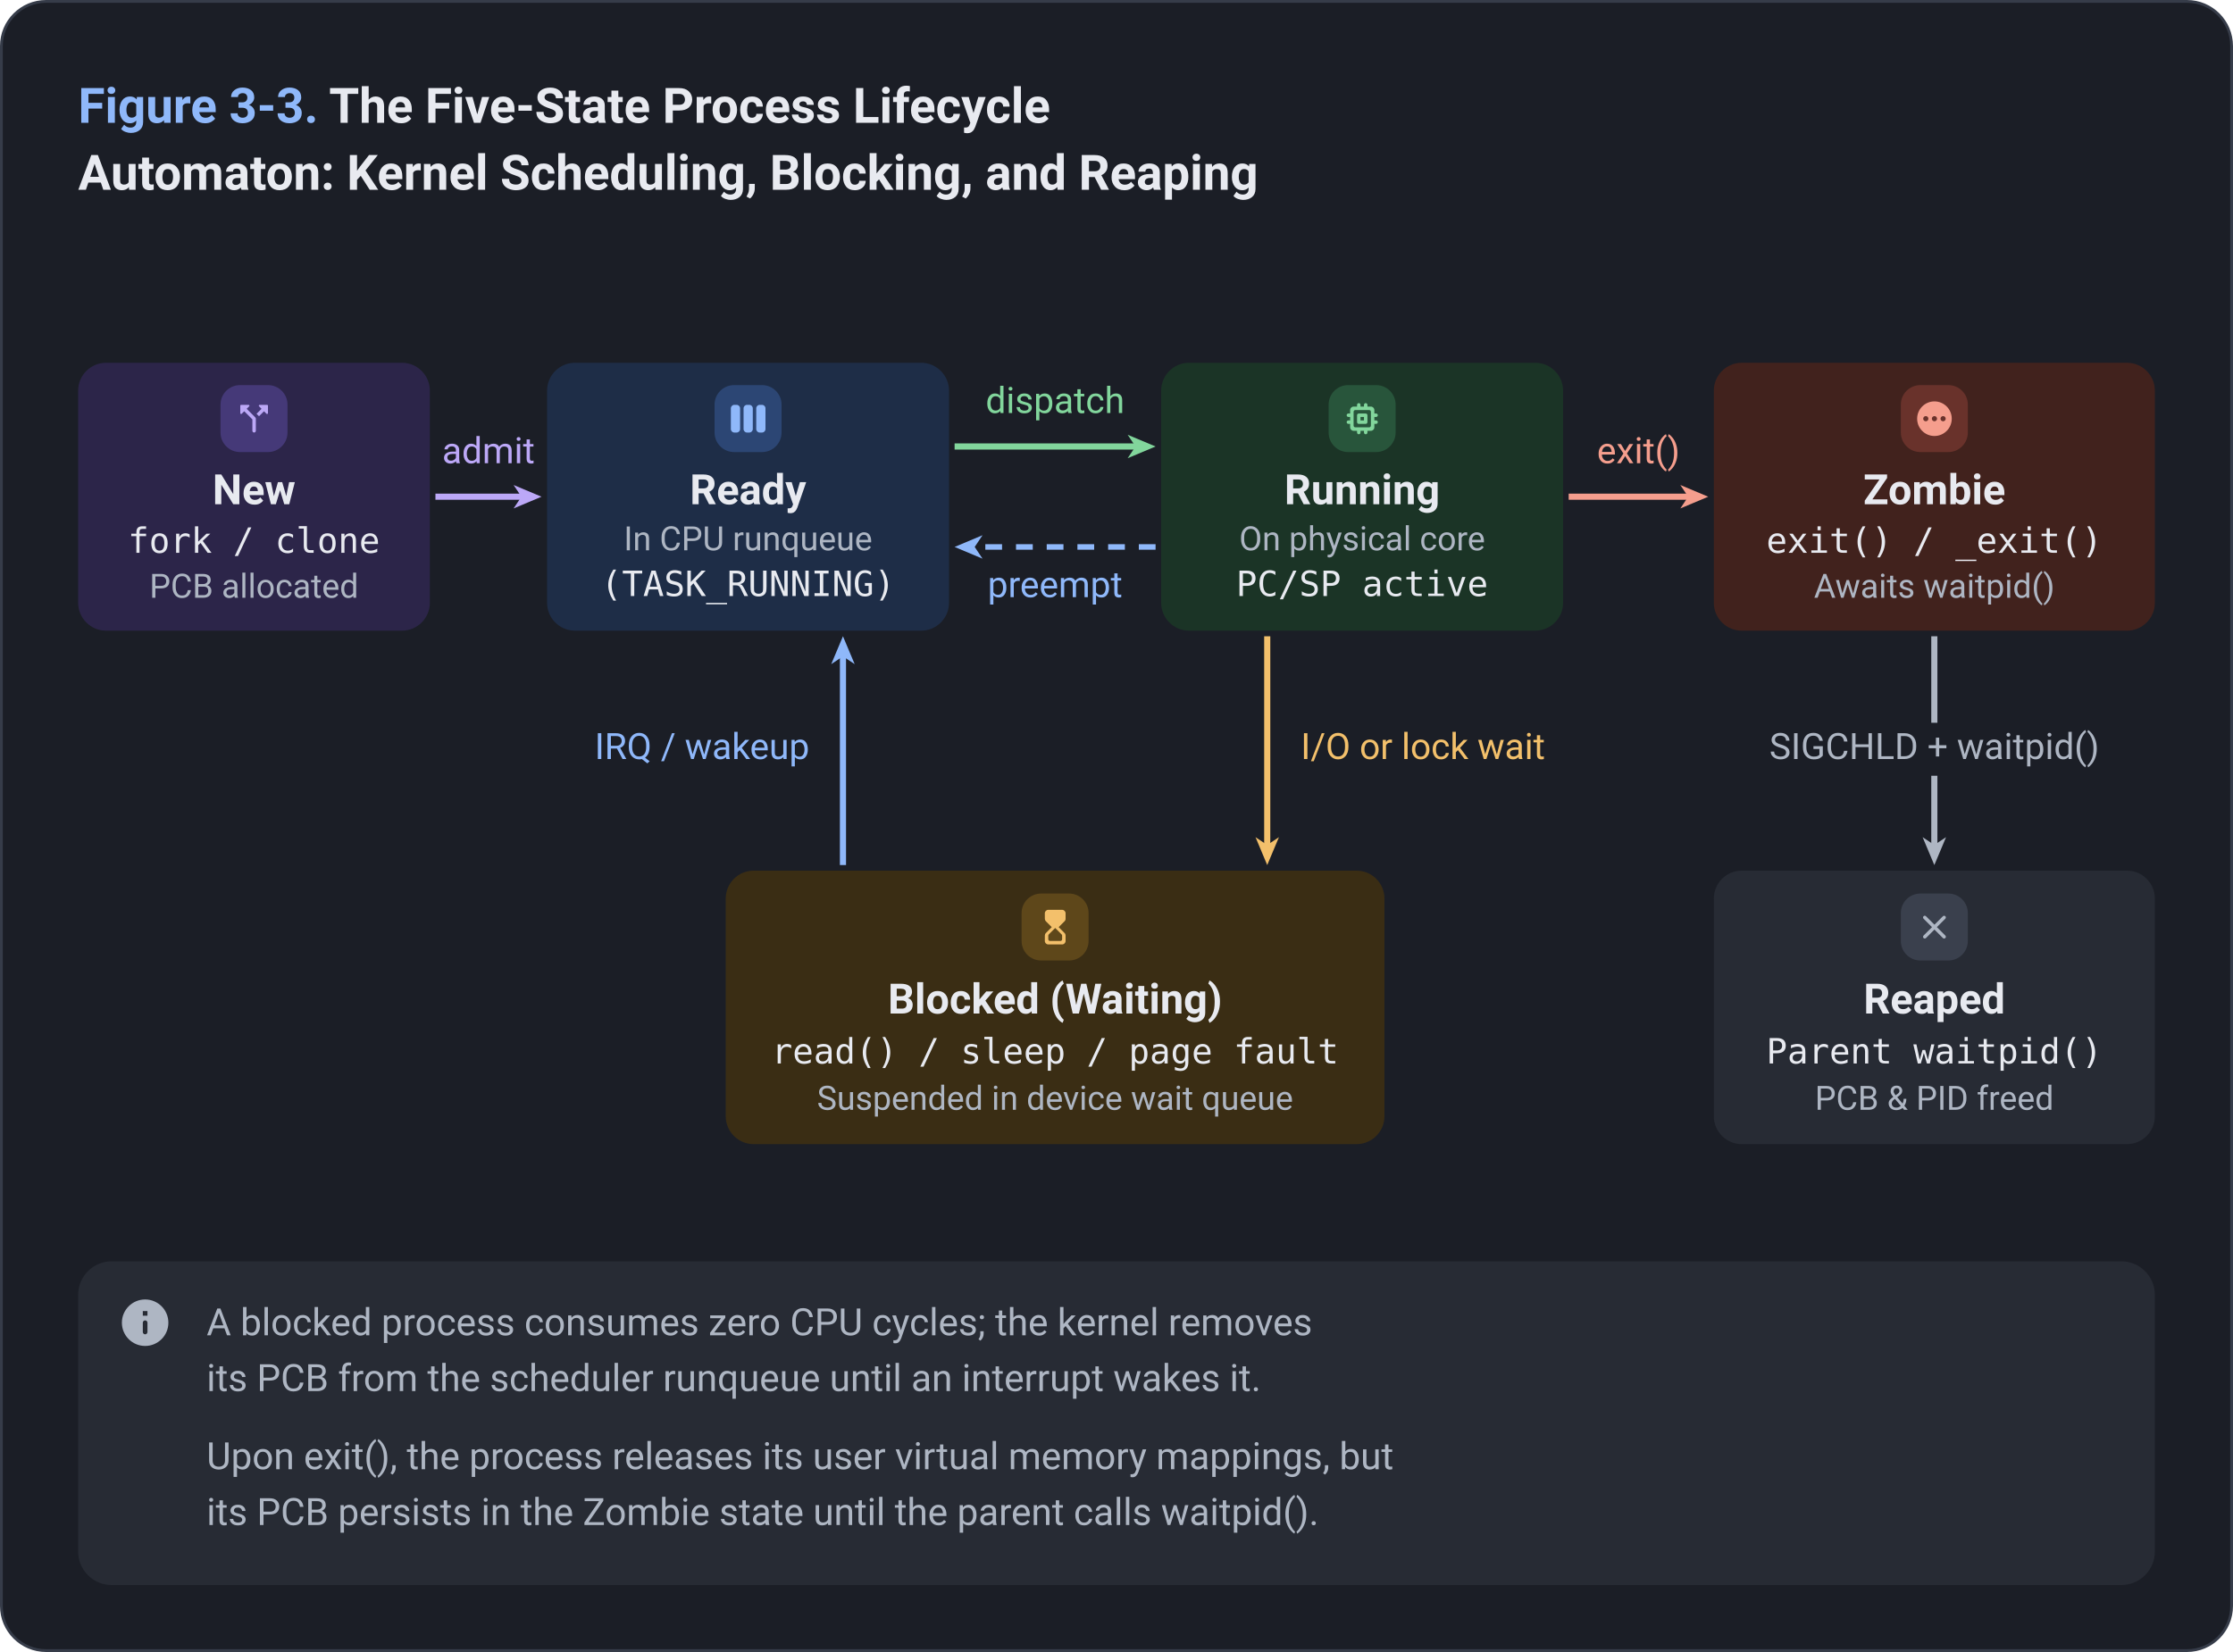
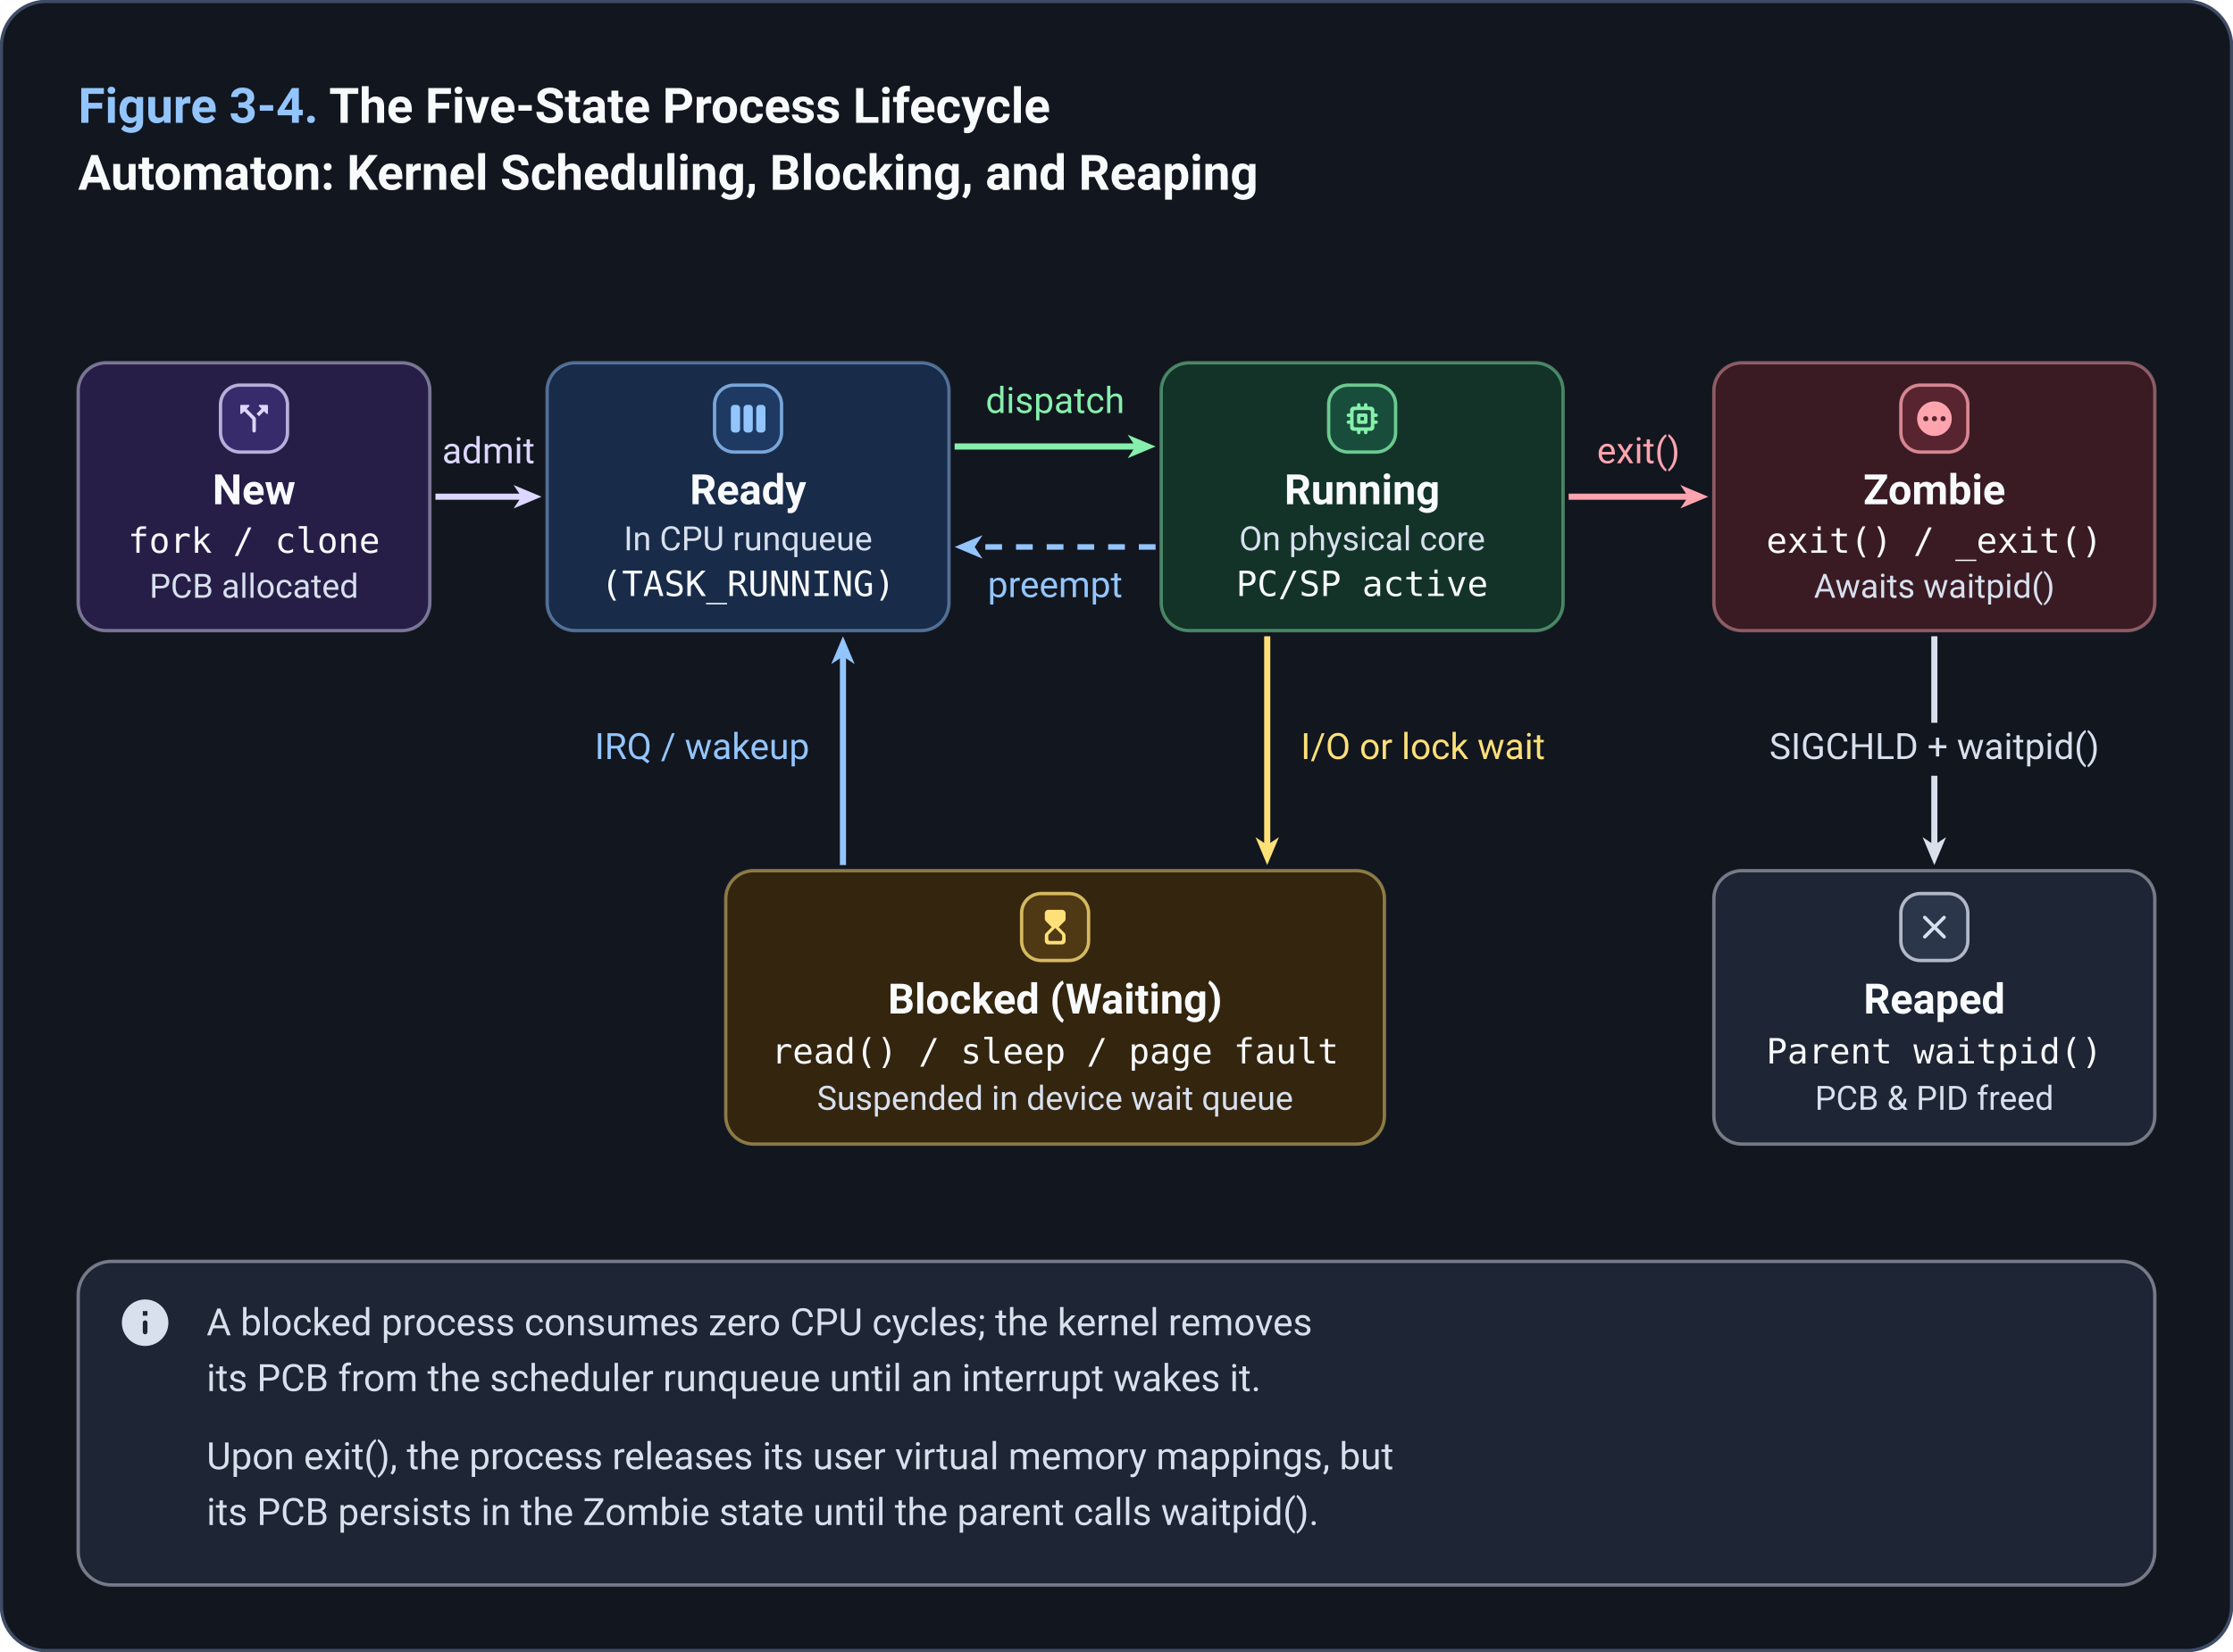
<svg xmlns="http://www.w3.org/2000/svg" viewBox="0 0 800 592" width="800" height="592">
  <style>
-     text { font-family: -apple-system, BlinkMacSystemFont, "Segoe UI", Roboto, "Helvetica Neue", Arial, sans-serif; fill: #E8EAF0; }
-     .paper { fill: #1B1E26; }
-     .frame { fill: #1B1E26; stroke: #363C49; stroke-width: 1; }
-     .card { fill: #2B303B; }
-     .hair { stroke: #363C49; stroke-width: 1.2; fill: none; }
-     .muted { fill: #AEB6C3; }
-     .ink { fill: #E8EAF0; }
+     text { font-family: -apple-system, BlinkMacSystemFont, "Segoe UI", Roboto, "Helvetica Neue", Arial, sans-serif; fill: #F8FAFC; }
+     .paper { fill: #12161F; }
+     .frame { fill: #12161F; stroke: #3E4C66; stroke-width: 1.2; }
+     .card { fill: #1E2636; stroke: #4E6080; stroke-width: 1; }
+     .hair { stroke: #3E4C66; stroke-width: 1.2; fill: none; }
+     .muted { fill: #D8E0EE; }
+     .ink { fill: #F8FAFC; }
    .title { font-size: 17.5px; font-weight: 650; }
    .head { font-size: 15.5px; font-weight: 650; }
    .name { font-size: 15px; font-weight: 650; }
    .body { font-size: 13.5px; }
    .sub { font-size: 13px; }
    .mono { font-size: 12.5px; font-family: "SF Mono", SFMono-Regular, ui-monospace, Menlo, Consolas, monospace; }
    .monob { font-size: 12.5px; font-weight: 650; font-family: "SF Mono", SFMono-Regular, ui-monospace, Menlo, Consolas, monospace; }
    .small { font-size: 12px; }
    .note { font-size: 13.5px; }
    .noteb { font-size: 13.5px; font-weight: 650; }
-     .sub, .small, .note { fill: #AEB6C3; }
-     .c-blue { fill: #1E2D47; }
-     .m-blue { fill: #2C4674; }
-     .a-blue { fill: #8FB8FA; }
-     .t-blue { fill: #8FB8FA; }
-     .w-blue { stroke: #8FB8FA; fill: none; stroke-linecap: butt; stroke-linejoin: round; }
-     .o-blue { stroke: #8FB8FA; fill: none; stroke-width: 1.5; }
-     .h-blue { stroke: #8FB8FA; stroke-width: 1.4; }
-     .c-green { fill: #1B3426; }
-     .m-green { fill: #28553B; }
-     .a-green { fill: #82D69C; }
-     .t-green { fill: #82D69C; }
-     .w-green { stroke: #82D69C; fill: none; stroke-linecap: butt; stroke-linejoin: round; }
-     .o-green { stroke: #82D69C; fill: none; stroke-width: 1.5; }
-     .h-green { stroke: #82D69C; stroke-width: 1.4; }
-     .c-amber { fill: #3A2D14; }
-     .m-amber { fill: #5E471A; }
-     .a-amber { fill: #F3C06B; }
-     .t-amber { fill: #F3C06B; }
-     .w-amber { stroke: #F3C06B; fill: none; stroke-linecap: butt; stroke-linejoin: round; }
-     .o-amber { stroke: #F3C06B; fill: none; stroke-width: 1.5; }
-     .h-amber { stroke: #F3C06B; stroke-width: 1.4; }
-     .c-red { fill: #41221D; }
-     .m-red { fill: #69322B; }
-     .a-red { fill: #F59E8D; }
-     .t-red { fill: #F59E8D; }
-     .w-red { stroke: #F59E8D; fill: none; stroke-linecap: butt; stroke-linejoin: round; }
-     .o-red { stroke: #F59E8D; fill: none; stroke-width: 1.5; }
-     .h-red { stroke: #F59E8D; stroke-width: 1.4; }
-     .c-purple { fill: #2C2549; }
-     .m-purple { fill: #453978; }
-     .a-purple { fill: #BCA8F7; }
-     .t-purple { fill: #BCA8F7; }
-     .w-purple { stroke: #BCA8F7; fill: none; stroke-linecap: butt; stroke-linejoin: round; }
-     .o-purple { stroke: #BCA8F7; fill: none; stroke-width: 1.5; }
-     .h-purple { stroke: #BCA8F7; stroke-width: 1.4; }
-     .c-teal { fill: #15332F; }
-     .m-teal { fill: #1F514B; }
-     .a-teal { fill: #72D5CA; }
-     .t-teal { fill: #72D5CA; }
-     .w-teal { stroke: #72D5CA; fill: none; stroke-linecap: butt; stroke-linejoin: round; }
-     .o-teal { stroke: #72D5CA; fill: none; stroke-width: 1.5; }
-     .h-teal { stroke: #72D5CA; stroke-width: 1.4; }
-     .c-gray { fill: #272B34; }
-     .m-gray { fill: #3A404D; }
-     .a-gray { fill: #AEB6C3; }
-     .t-gray { fill: #AEB6C3; }
-     .w-gray { stroke: #AEB6C3; fill: none; stroke-linecap: butt; stroke-linejoin: round; }
-     .o-gray { stroke: #AEB6C3; fill: none; stroke-width: 1.5; }
-     .h-gray { stroke: #AEB6C3; stroke-width: 1.4; }
-     .c-wire { fill: #272B34; }
-     .m-wire { fill: #3A404D; }
-     .a-wire { fill: #A2ABB9; }
-     .t-wire { fill: #A2ABB9; }
-     .w-wire { stroke: #A2ABB9; fill: none; stroke-linecap: butt; stroke-linejoin: round; }
-     .o-wire { stroke: #A2ABB9; fill: none; stroke-width: 1.5; }
-     .h-wire { stroke: #A2ABB9; stroke-width: 1.4; }
+     .sub, .small, .note { fill: #D8E0EE; }
+     .c-blue { fill: #182B49; stroke: #93C5FD; stroke-opacity: 0.48; stroke-width: 1.2; }
+     .m-blue { fill: #1E3A63; stroke: #93C5FD; stroke-opacity: 0.78; stroke-width: 1.2; }
+     .a-blue { fill: #93C5FD; }
+     .t-blue { fill: #93C5FD; }
+     .w-blue { stroke: #93C5FD; fill: none; stroke-linecap: butt; stroke-linejoin: round; }
+     .o-blue { stroke: #93C5FD; fill: none; stroke-width: 1.5; }
+     .h-blue { stroke: #93C5FD; stroke-width: 1.4; }
+     .c-green { fill: #133328; stroke: #86EFAC; stroke-opacity: 0.48; stroke-width: 1.2; }
+     .m-green { fill: #184D3B; stroke: #86EFAC; stroke-opacity: 0.78; stroke-width: 1.2; }
+     .a-green { fill: #86EFAC; }
+     .t-green { fill: #86EFAC; }
+     .w-green { stroke: #86EFAC; fill: none; stroke-linecap: butt; stroke-linejoin: round; }
+     .o-green { stroke: #86EFAC; fill: none; stroke-width: 1.5; }
+     .h-green { stroke: #86EFAC; stroke-width: 1.4; }
+     .c-amber { fill: #34250F; stroke: #FDE078; stroke-opacity: 0.48; stroke-width: 1.2; }
+     .m-amber { fill: #4F3814; stroke: #FDE078; stroke-opacity: 0.78; stroke-width: 1.2; }
+     .a-amber { fill: #FDE078; }
+     .t-amber { fill: #FDE078; }
+     .w-amber { stroke: #FDE078; fill: none; stroke-linecap: butt; stroke-linejoin: round; }
+     .o-amber { stroke: #FDE078; fill: none; stroke-width: 1.5; }
+     .h-amber { stroke: #FDE078; stroke-width: 1.4; }
+     .c-red { fill: #3A1B23; stroke: #FDA4AF; stroke-opacity: 0.48; stroke-width: 1.2; }
+     .m-red { fill: #582430; stroke: #FDA4AF; stroke-opacity: 0.78; stroke-width: 1.2; }
+     .a-red { fill: #FDA4AF; }
+     .t-red { fill: #FDA4AF; }
+     .w-red { stroke: #FDA4AF; fill: none; stroke-linecap: butt; stroke-linejoin: round; }
+     .o-red { stroke: #FDA4AF; fill: none; stroke-width: 1.5; }
+     .h-red { stroke: #FDA4AF; stroke-width: 1.4; }
+     .c-purple { fill: #261E47; stroke: #DDD6FE; stroke-opacity: 0.48; stroke-width: 1.2; }
+     .m-purple { fill: #382B6B; stroke: #DDD6FE; stroke-opacity: 0.78; stroke-width: 1.2; }
+     .a-purple { fill: #DDD6FE; }
+     .t-purple { fill: #DDD6FE; }
+     .w-purple { stroke: #DDD6FE; fill: none; stroke-linecap: butt; stroke-linejoin: round; }
+     .o-purple { stroke: #DDD6FE; fill: none; stroke-width: 1.5; }
+     .h-purple { stroke: #DDD6FE; stroke-width: 1.4; }
+     .c-teal { fill: #113136; stroke: #5EEAD4; stroke-opacity: 0.48; stroke-width: 1.2; }
+     .m-teal { fill: #164A52; stroke: #5EEAD4; stroke-opacity: 0.78; stroke-width: 1.2; }
+     .a-teal { fill: #5EEAD4; }
+     .t-teal { fill: #5EEAD4; }
+     .w-teal { stroke: #5EEAD4; fill: none; stroke-linecap: butt; stroke-linejoin: round; }
+     .o-teal { stroke: #5EEAD4; fill: none; stroke-width: 1.5; }
+     .h-teal { stroke: #5EEAD4; stroke-width: 1.4; }
+     .c-gray { fill: #1E2534; stroke: #D8E0EE; stroke-opacity: 0.48; stroke-width: 1.2; }
+     .m-gray { fill: #2C364A; stroke: #D8E0EE; stroke-opacity: 0.78; stroke-width: 1.2; }
+     .a-gray { fill: #D8E0EE; }
+     .t-gray { fill: #D8E0EE; }
+     .w-gray { stroke: #D8E0EE; fill: none; stroke-linecap: butt; stroke-linejoin: round; }
+     .o-gray { stroke: #D8E0EE; fill: none; stroke-width: 1.5; }
+     .h-gray { stroke: #D8E0EE; stroke-width: 1.4; }
+     .c-wire { fill: #1E2534; }
+     .m-wire { fill: #2C364A; }
+     .a-wire { fill: #CBD5E1; }
+     .t-wire { fill: #CBD5E1; }
+     .w-wire { stroke: #CBD5E1; fill: none; stroke-linecap: butt; stroke-linejoin: round; }
+     .o-wire { stroke: #CBD5E1; fill: none; stroke-width: 1.5; }
+     .h-wire { stroke: #CBD5E1; stroke-width: 1.4; }
  </style>
  <defs>
    <filter id="lift" x="-10%" y="-15%" width="120%" height="140%">
-       <feDropShadow dx="0" dy="1" stdDeviation="1.2" flood-color="#000000" flood-opacity="0.45" />
-       <feDropShadow dx="0" dy="3" stdDeviation="4" flood-color="#000000" flood-opacity="0.32" />
+       <feDropShadow dx="0" dy="1" stdDeviation="1.2" flood-color="#000000" flood-opacity="0.35" />
+       <feDropShadow dx="0" dy="3" stdDeviation="4" flood-color="#000000" flood-opacity="0.24" />
    </filter>
  </defs>
  <rect x="0.5" y="0.5" width="799" height="591" rx="16" class="frame" />
  <text x="28" y="44" class="title">
-     <tspan class="t-blue">Figure 3-3.</tspan> The Five-State Process Lifecycle</text>
+     <tspan class="t-blue">Figure 3-4.</tspan> The Five-State Process Lifecycle</text>
  <text x="28" y="68" class="title">Automaton: Kernel Scheduling, Blocking, and Reaping</text>
  <g transform="translate(0 98)">
    <rect x="28.0" y="32.0" width="126.0" height="96.0" rx="10" class="c-purple" />
    <rect x="79.0" y="40.0" width="24.0" height="24.0" rx="7" class="m-purple" />
    <g transform="translate(83.6 44.6) scale(0.620)" class="a-purple">
      <path d="m14.85 4.85 1.44 1.44-2.88 2.88 1.42 1.42 2.88-2.88 1.44 1.44a.5.5 0 0 0 .85-.36V4.5c0-.28-.22-.5-.5-.5h-4.29a.5.5 0 0 0-.36.85zM8.79 4H4.5c-.28 0-.5.22-.5.5v4.29c0 .45.54.67.85.35L6.29 7.7 11 12.4V19c0 .55.45 1 1 1s1-.45 1-1v-7c0-.26-.11-.52-.29-.71l-5-5.01 1.44-1.44c.31-.3.09-.84-.36-.84z" />
    </g>
    <text x="91.0" y="82.7" class="name" text-anchor="middle" data-fit="33.0,149.0">New</text>
    <text x="91.0" y="100.1" class="mono" text-anchor="middle" data-fit="33.0,149.0">fork / clone</text>
    <text x="91.0" y="116.2" class="small" text-anchor="middle" data-fit="33.0,149.0">PCB allocated</text>
    <rect x="196.0" y="32.0" width="144.0" height="96.0" rx="10" class="c-blue" />
    <rect x="256.0" y="40.0" width="24.0" height="24.0" rx="7" class="m-blue" />
    <g transform="translate(260.6 44.6) scale(0.620)" class="a-blue">
      <path d="M5.33 20H4c-1.1 0-2-.9-2-2V6c0-1.1.9-2 2-2h1.33c1.1 0 2 .9 2 2v12a2 2 0 0 1-2 2zM22 18V6c0-1.1-.9-2-2-2h-1.33c-1.1 0-2 .9-2 2v12c0 1.1.9 2 2 2H20a2 2 0 0 0 2-2zm-7.33 0V6c0-1.1-.9-2-2-2h-1.33c-1.1 0-2 .9-2 2v12c0 1.1.9 2 2 2h1.33c1.1 0 2-.9 2-2z" />
    </g>
    <text x="268.0" y="82.7" class="name" text-anchor="middle" data-fit="201.0,335.0">Ready</text>
    <text x="268.0" y="99.2" class="small" text-anchor="middle" data-fit="201.0,335.0">In CPU runqueue</text>
    <text x="268.0" y="115.6" class="mono" text-anchor="middle" data-fit="201.0,335.0">(TASK_RUNNING)</text>
    <rect x="416.0" y="32.0" width="144.0" height="96.0" rx="10" class="c-green" />
    <rect x="476.0" y="40.0" width="24.0" height="24.0" rx="7" class="m-green" />
    <g transform="translate(480.6 44.6) scale(0.620)" class="a-green">
      <path d="M14 9h-4c-.55 0-1 .45-1 1v4c0 .55.45 1 1 1h4c.55 0 1-.45 1-1v-4c0-.55-.45-1-1-1zm-1 4h-2v-2h2v2zm8-3c0-.55-.45-1-1-1h-1V7c0-1.1-.9-2-2-2h-2V4c0-.55-.45-1-1-1s-1 .45-1 1v1h-2V4c0-.55-.45-1-1-1s-1 .45-1 1v1H7c-1.1 0-2 .9-2 2v2H4c-.55 0-1 .45-1 1s.45 1 1 1h1v2H4c-.55 0-1 .45-1 1s.45 1 1 1h1v2c0 1.1.9 2 2 2h2v1c0 .55.45 1 1 1s1-.45 1-1v-1h2v1c0 .55.45 1 1 1s1-.45 1-1v-1h2c1.1 0 2-.9 2-2v-2h1c.55 0 1-.45 1-1s-.45-1-1-1h-1v-2h1c.55 0 1-.45 1-1zm-5 7H8c-.55 0-1-.45-1-1V8c0-.55.45-1 1-1h8c.55 0 1 .45 1 1v8c0 .55-.45 1-1 1z" />
    </g>
    <text x="488.0" y="82.7" class="name" text-anchor="middle" data-fit="421.0,555.0">Running</text>
    <text x="488.0" y="99.2" class="small" text-anchor="middle" data-fit="421.0,555.0">On physical core</text>
    <text x="488.0" y="115.6" class="mono" text-anchor="middle" data-fit="421.0,555.0">PC/SP active</text>
    <rect x="614.0" y="32.0" width="158.0" height="96.0" rx="10" class="c-red" />
    <rect x="681.0" y="40.0" width="24.0" height="24.0" rx="7" class="m-red" />
    <g transform="translate(685.6 44.6) scale(0.620)" class="a-red">
      <path d="M12 2C6.48 2 2 6.48 2 12s4.48 10 10 10 10-4.48 10-10S17.52 2 12 2zM7 13.5c-.83 0-1.5-.67-1.5-1.5s.67-1.5 1.5-1.5 1.5.67 1.5 1.5-.67 1.5-1.5 1.5zm5 0c-.83 0-1.5-.67-1.5-1.5s.67-1.5 1.5-1.5 1.5.67 1.5 1.5-.67 1.5-1.5 1.5zm5 0c-.83 0-1.5-.67-1.5-1.5s.67-1.5 1.5-1.5 1.5.67 1.5 1.5-.67 1.5-1.5 1.5z" />
    </g>
    <text x="693.0" y="82.7" class="name" text-anchor="middle" data-fit="619.0,767.0">Zombie</text>
    <text x="693.0" y="100.1" class="mono" text-anchor="middle" data-fit="619.0,767.0">exit() / _exit()</text>
    <text x="693.0" y="116.2" class="small" text-anchor="middle" data-fit="619.0,767.0">Awaits waitpid()</text>
    <rect x="260.0" y="214.0" width="236.0" height="98.0" rx="10" class="c-amber" />
    <rect x="366.0" y="222.2" width="24.0" height="24.0" rx="7" class="m-amber" />
    <g transform="translate(370.6 226.8) scale(0.620)" class="a-amber">
      <path d="M8 2c-1.1 0-2 .9-2 2l.01 3.18c0 .53.21 1.03.58 1.41L10 12l-3.41 3.43c-.37.37-.58.88-.58 1.41L6 20c0 1.1.9 2 2 2h8c1.1 0 2-.9 2-2v-3.16c0-.53-.21-1.04-.58-1.41L14 12l3.41-3.4c.38-.38.59-.89.59-1.42V4c0-1.1-.9-2-2-2H8zm8 14.91V19c0 .55-.45 1-1 1H9c-.55 0-1-.45-1-1v-2.09c0-.27.11-.52.29-.71L12 12.5l3.71 3.71c.18.18.29.44.29.7z" />
    </g>
    <text x="378.0" y="265.2" class="name" text-anchor="middle" data-fit="265.0,491.0">Blocked (Waiting)</text>
    <text x="378.0" y="283.1" class="mono" text-anchor="middle" data-fit="265.0,491.0">read() / sleep / page fault</text>
    <text x="378.0" y="299.7" class="small" text-anchor="middle" data-fit="265.0,491.0">Suspended in device wait queue</text>
    <rect x="614.0" y="214.0" width="158.0" height="98.0" rx="10" class="c-gray" />
    <rect x="681.0" y="222.2" width="24.0" height="24.0" rx="7" class="m-gray" />
    <g transform="translate(685.6 226.8) scale(0.620)" class="a-gray">
      <path d="M18.3 5.71a.996.996 0 0 0-1.41 0L12 10.59 7.11 5.7A.996.996 0 1 0 5.7 7.11L10.59 12 5.7 16.89a.996.996 0 1 0 1.41 1.41L12 13.41l4.89 4.89a.996.996 0 1 0 1.41-1.41L13.41 12l4.89-4.89c.38-.38.38-1.02 0-1.4z" />
    </g>
    <text x="693.0" y="265.2" class="name" text-anchor="middle" data-fit="619.0,767.0">Reaped</text>
    <text x="693.0" y="283.1" class="mono" text-anchor="middle" data-fit="619.0,767.0">Parent waitpid()</text>
    <text x="693.0" y="299.7" class="small" text-anchor="middle" data-fit="619.0,767.0">PCB &amp; PID freed</text>
    <polygon points="194.0,80.0 184.0,84.2 186.8,80.0 184.0,75.8" class="a-purple" />
    <path d="M156.0,80.0 L187.0,80.0" class="w-purple" stroke-width="2.2" />
    <text x="175.0" y="68.0" class="sub t-purple" text-anchor="middle">admit</text>
    <polygon points="414.0,62.0 404.0,66.2 406.8,62.0 404.0,57.8" class="a-green" />
    <path d="M342.0,62.0 L407.0,62.0" class="w-green" stroke-width="2.2" />
    <text x="378.0" y="50.0" class="sub t-green" text-anchor="middle">dispatch</text>
    <polygon points="342.0,98.0 352.0,93.8 349.2,98.0 352.0,102.2" class="a-blue" />
    <path d="M414.0,98.0 L349.0,98.0" class="w-blue" stroke-width="2.0" stroke-dasharray="6 5" />
    <text x="378.0" y="116.0" class="sub t-blue" text-anchor="middle">preempt</text>
    <polygon points="612.0,80.0 602.0,84.2 604.8,80.0 602.0,75.8" class="a-red" />
    <path d="M562.0,80.0 L605.0,80.0" class="w-red" stroke-width="2.2" />
    <text x="587.0" y="68.0" class="sub t-red" text-anchor="middle">exit()</text>
    <polygon points="693.0,212.0 688.8,202.0 693.0,204.8 697.2,202.0" class="a-gray" />
    <path d="M693.0,130.0 L693.0,205.0" class="w-gray" stroke-width="2.2" />
    <rect x="626.1" y="161.0" width="133.8" height="19.0" rx="4" class="paper" />
    <text x="693.0" y="174.0" class="sub t-gray" text-anchor="middle">SIGCHLD + waitpid()</text>
    <polygon points="454.0,212.0 449.8,202.0 454.0,204.8 458.2,202.0" class="a-amber" />
    <path d="M454.0,130.0 L454.0,205.0" class="w-amber" stroke-width="2.2" />
    <text x="466.0" y="174.0" class="sub t-amber">I/O or lock wait</text>
    <polygon points="302.0,130.0 306.2,140.0 302.0,137.2 297.8,140.0" class="a-blue" />
    <path d="M302.0,212.0 L302.0,137.0" class="w-blue" stroke-width="2.2" />
    <text x="290.0" y="174.0" class="sub t-blue" text-anchor="end">IRQ / wakeup</text>
  </g>
  <rect x="28" y="452" width="744" height="116" rx="12" class="c-gray" />
  <g transform="translate(42 464) scale(0.833)" class="a-gray">
    <path d="M12 2C6.48 2 2 6.48 2 12s4.48 10 10 10 10-4.48 10-10S17.52 2 12 2zm0 15c-.55 0-1-.45-1-1v-4c0-.55.45-1 1-1s1 .45 1 1v4c0 .55-.45 1-1 1zm1-8h-2V7h2v2z" />
  </g>
  <text x="74" y="478.5" class="note" data-fit="74,760">A blocked process consumes zero CPU cycles; the kernel removes</text>
  <text x="74" y="498.5" class="note" data-fit="74,760">its PCB from the scheduler runqueue until an interrupt wakes it.</text>
  <text x="74" y="526.5" class="note" data-fit="74,760">Upon exit(), the process releases its user virtual memory mappings, but</text>
  <text x="74" y="546.5" class="note" data-fit="74,760">its PCB persists in the Zombie state until the parent calls waitpid().</text>
</svg>
